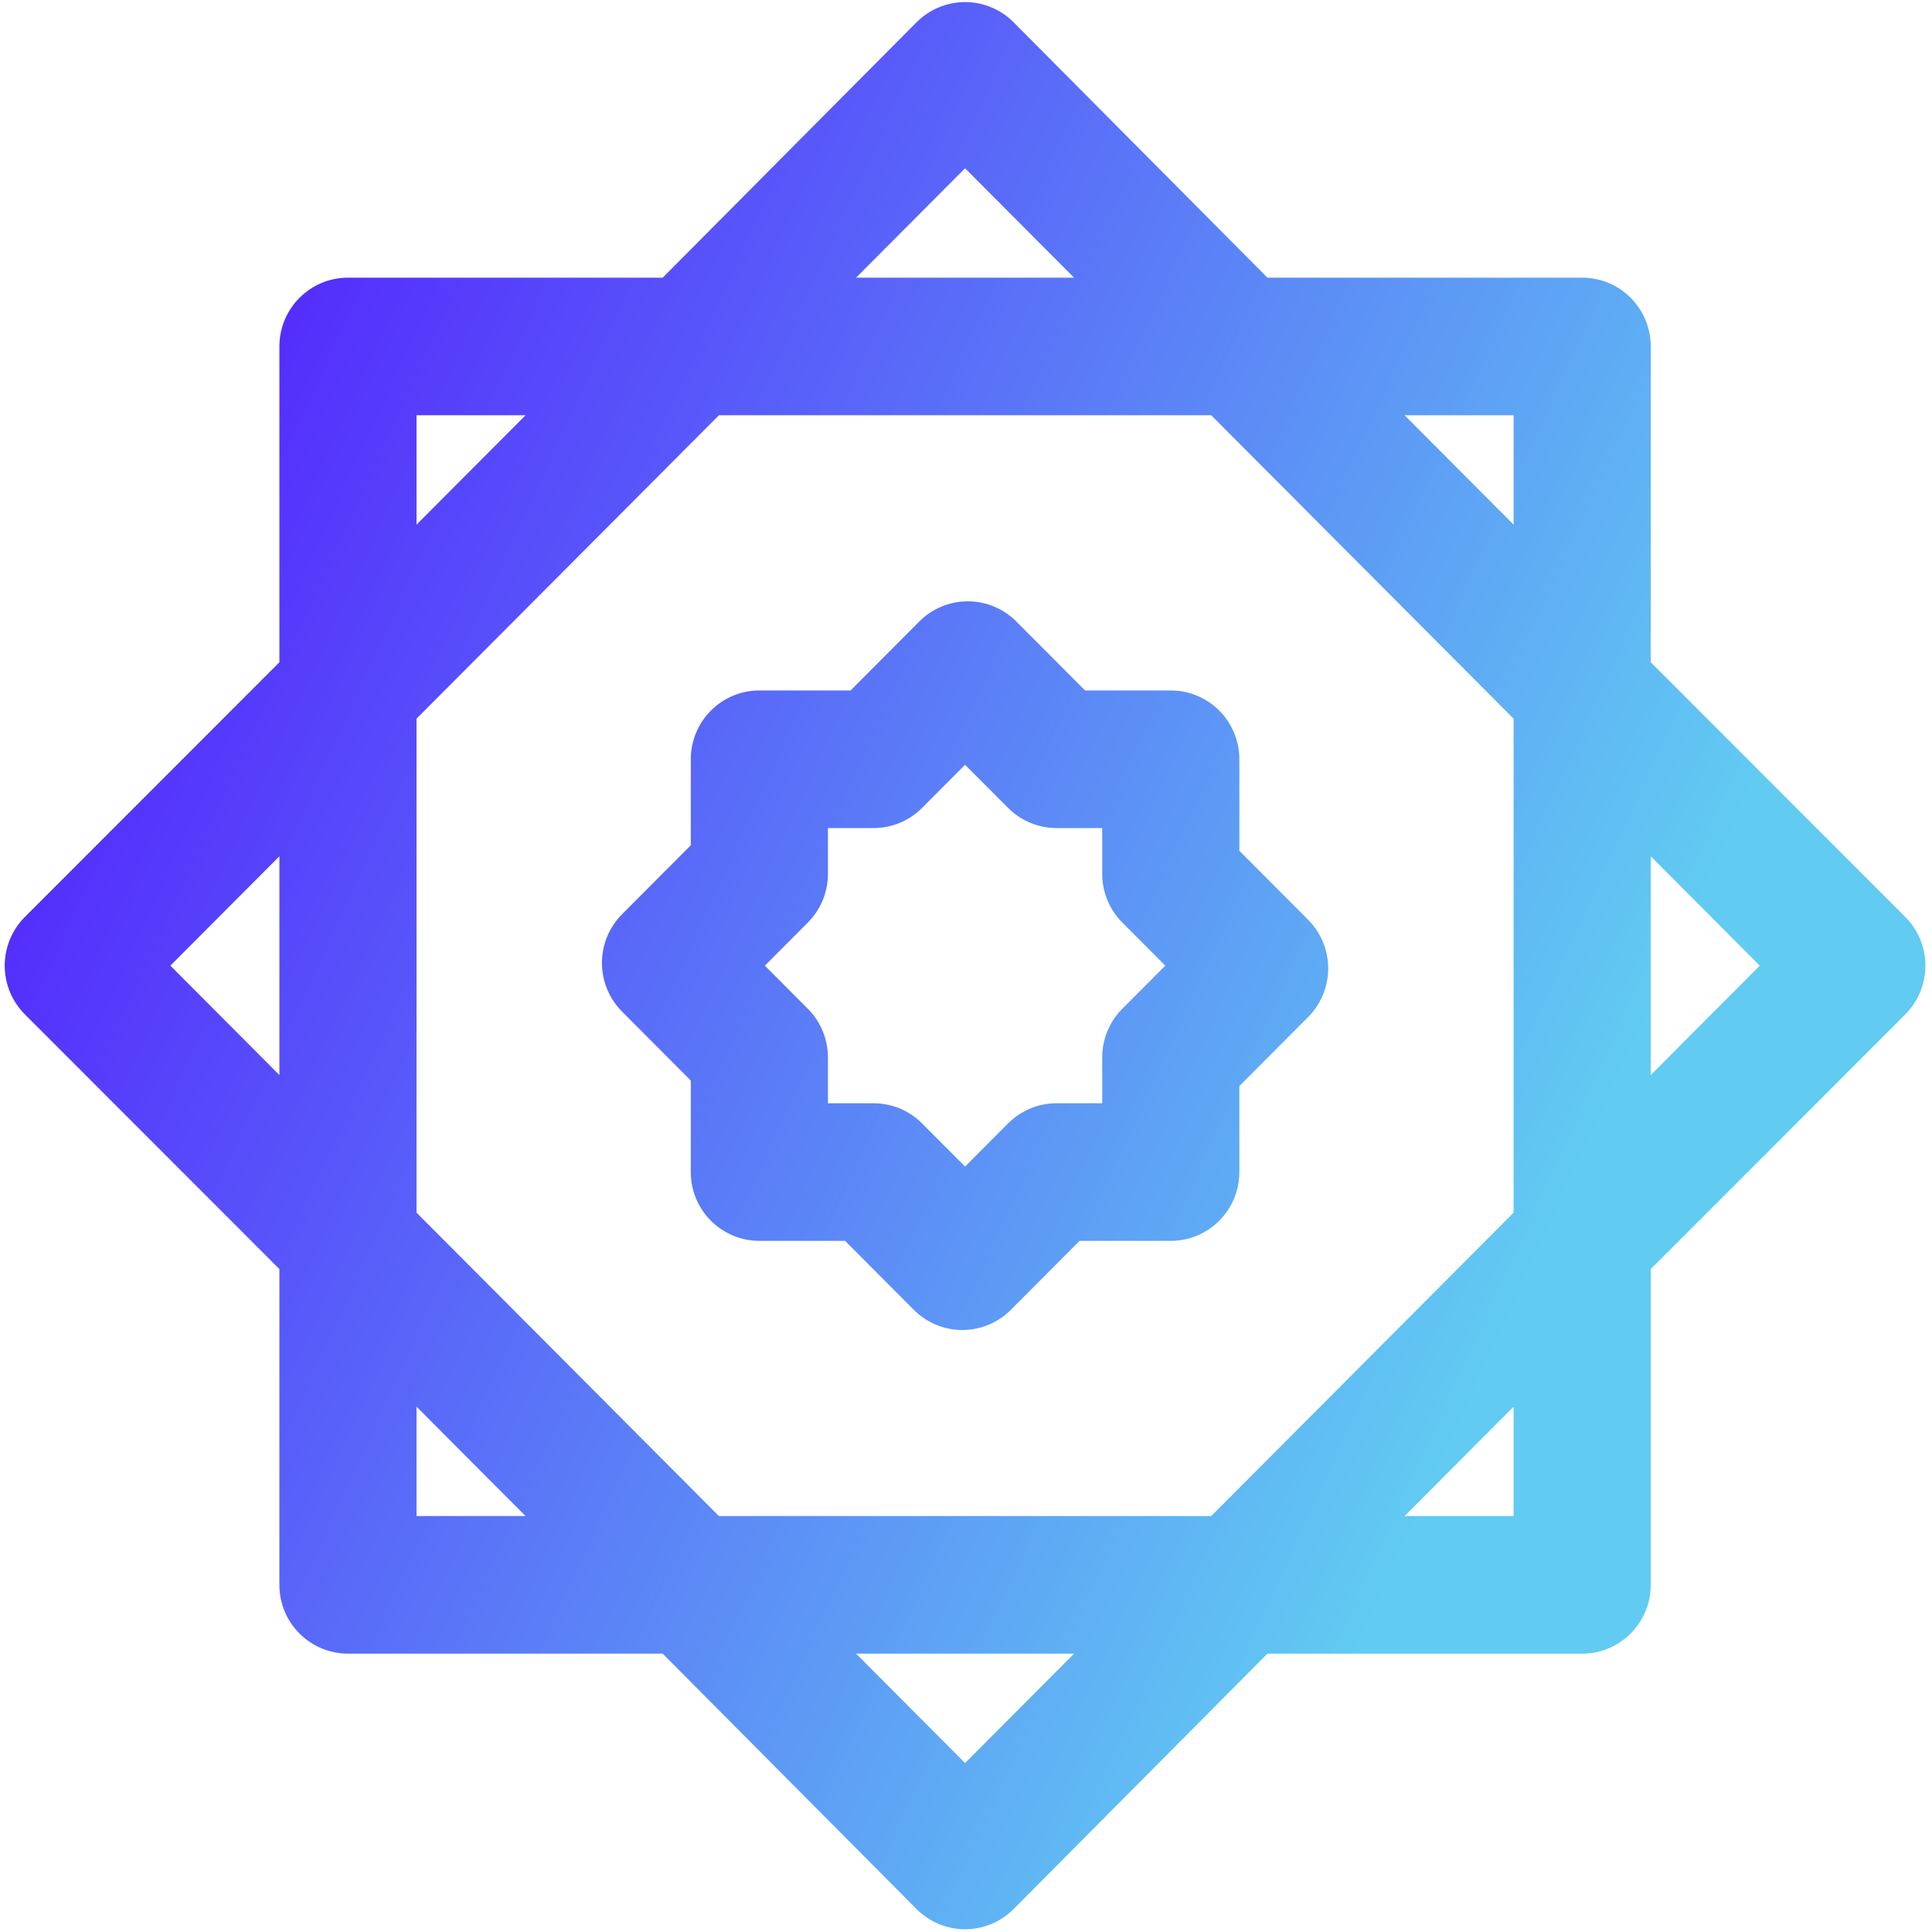
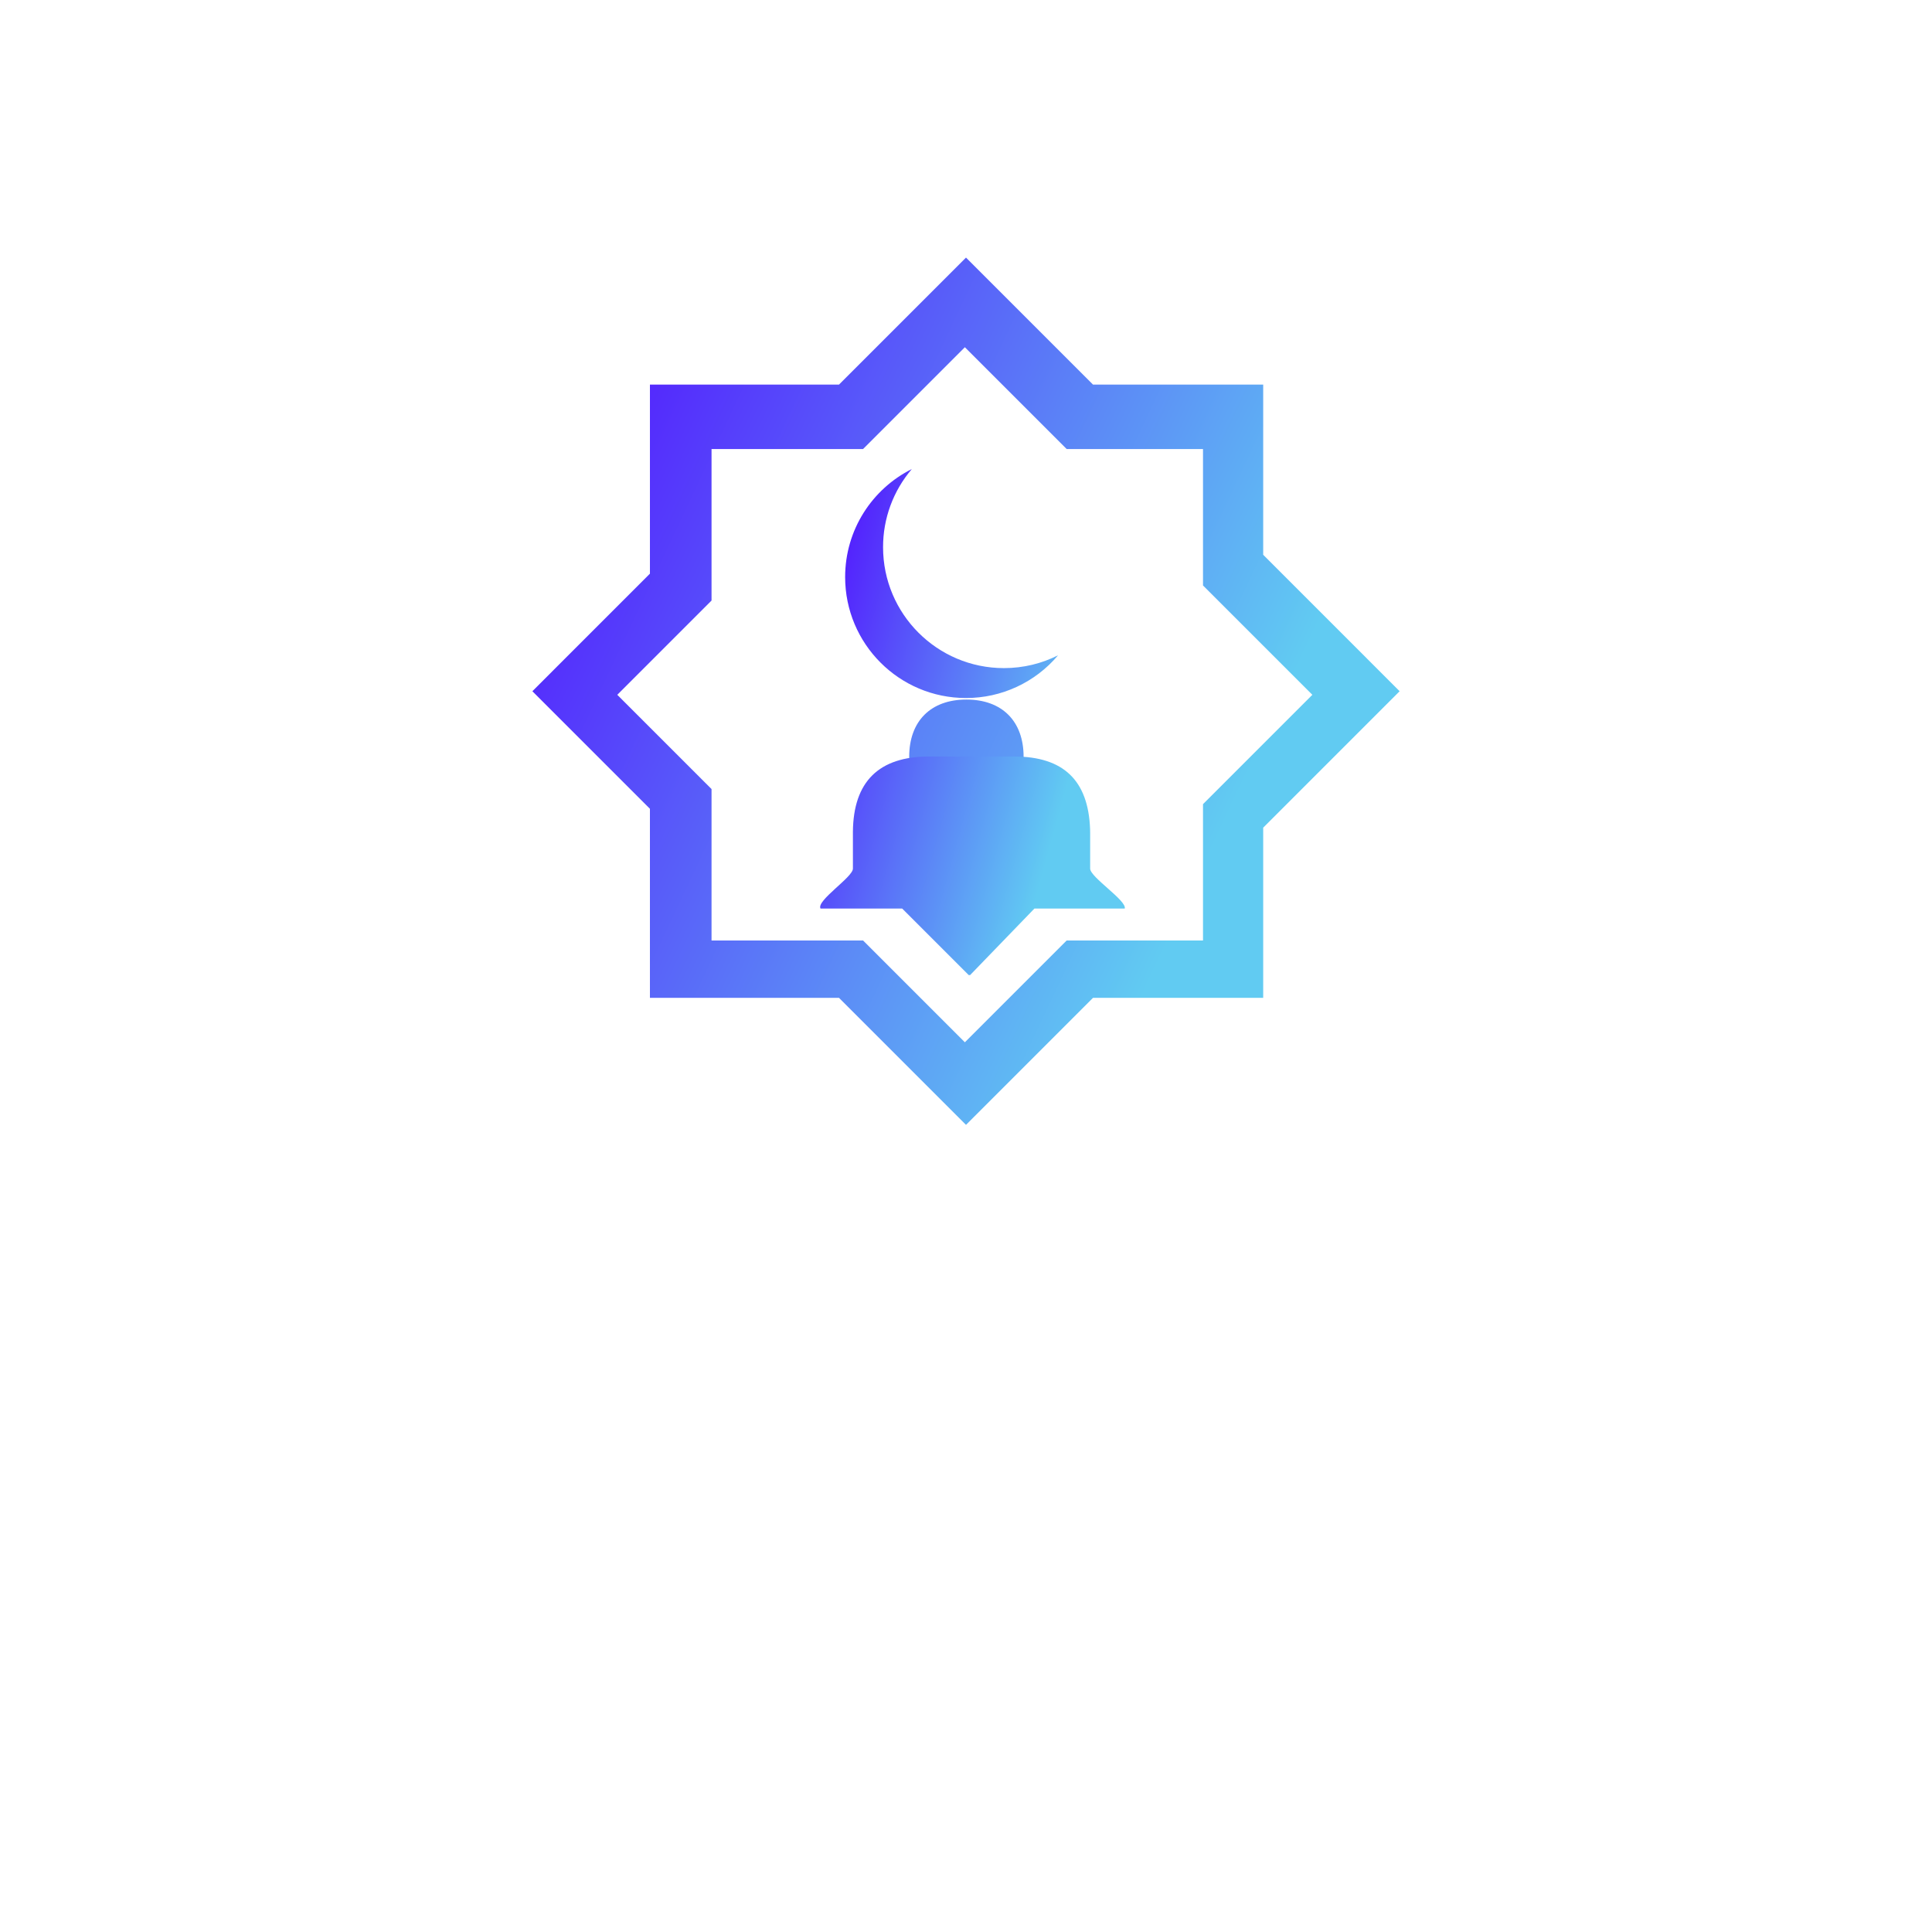
- <svg xmlns="http://www.w3.org/2000/svg" width="300" height="300" class="iconAbove">
+ <svg xmlns="http://www.w3.org/2000/svg" viewBox="0 0 300 300" width="300" height="300">
  <defs>
-     <linearGradient y2="0%" x2="100%" y1="0%" x1="0%" id="2d0b34a8-0a45-46a7-8f09-136e8ff4f189" gradientTransform="rotate(25)">
-       <stop stop-color="#5106FF" offset="0%" />
-       <stop stop-color="#61CBF2" offset="100%" />
+     <linearGradient id="ef8e489b-4579-4d59-ac2f-a7a7a3f15386" gradientTransform="rotate(25)" x1="0%" y1="0%" x2="100%" y2="0%">
+       <stop offset="0%" stop-color="#5106FF" stop-opacity="1" />
+       <stop offset="100%" stop-color="#61CBF2" stop-opacity="1" />
    </linearGradient>
  </defs>
-   <defs>
-   
-  </defs>
-   <g>
-     <g transform="matrix(10.6472, 0, 0, 10.683, 160.035, 64.5691)" fill="url(#2d0b34a8-0a45-46a7-8f09-136e8ff4f189)" id="2c50edd1-4133-4a4b-8ad1-959fefa20a31">
-       <path id="svg_3" data-name="Symbol Islam" d="m12.754,7.282l-3.71,-3.7l0,-4.59a1,1 0 0 0 -1,-1l-4.59,0l-3.7,-3.71a1,1 0 0 0 -1.42,0l-3.7,3.71l-4.59,0a1,1 0 0 0 -1,1l0,4.59l-3.71,3.7a1,1 0 0 0 0,1.42l3.71,3.7l0,4.59a1,1 0 0 0 1,1l4.59,0l3.7,3.71a1,1 0 0 0 1.42,0l3.7,-3.71l4.59,0a1,1 0 0 0 1,-1l0,-4.59l3.71,-3.7a1,1 0 0 0 0,-1.42zm-5.71,-7.29l0,1.59l-1.59,-1.59l1.59,0zm0,4.41l0,7.18l-4.41,4.41l-7.18,0l-4.41,-4.41l0,-7.18l4.41,-4.41l7.18,0l4.41,4.41zm-8,-8l1.59,1.59l-3.18,0l1.59,-1.59zm-8,3.59l1.59,0l-1.59,1.59l0,-1.59zm-3.59,8l1.59,-1.59l0,3.18l-1.59,-1.59zm3.59,8l0,-1.59l1.59,1.59l-1.59,0zm8,3.59l-1.59,-1.59l3.18,0l-1.59,1.59zm8,-3.59l-1.59,0l1.59,-1.59l0,1.59zm2,-6.41l0,-3.18l1.59,1.59l-1.59,1.59zm-14,-4.59l0,1.25l-1,1a1,1 0 0 0 0,1.42l1,1l0,1.33a1,1 0 0 0 1,1l1.25,0l1,1a1,1 0 0 0 1.42,0l1,-1l1.33,0a1,1 0 0 0 1,-1l0,-1.25l1,-1a1,1 0 0 0 0,-1.42l-1,-1l0,-1.33a1,1 0 0 0 -1,-1l-1.25,0l-1,-1a1,1 0 0 0 -1.42,0l-1,1l-1.33,0a1,1 0 0 0 -1,1zm1.71,2.37a1,1 0 0 0 0.29,-0.7l0,-0.67l0.67,0a1,1 0 0 0 0.7,-0.29l0.63,-0.63l0.63,0.63a1,1 0 0 0 0.7,0.29l0.67,0l0,0.67a1,1 0 0 0 0.29,0.7l0.63,0.63l-0.63,0.63a1,1 0 0 0 -0.29,0.7l0,0.67l-0.67,0a1,1 0 0 0 -0.7,0.29l-0.63,0.63l-0.63,-0.63a1,1 0 0 0 -0.7,-0.29l-0.67,0l0,-0.67a1,1 0 0 0 -0.29,-0.7l-0.63,-0.63l0.63,-0.63z" />
-     </g>
+   <g fill="url(#ef8e489b-4579-4d59-ac2f-a7a7a3f15386)" transform="matrix(1.465042,0,0,1.465042,76.7479,34.08123)">
+     <path d="M53.84 17.5l6.83 6.83h14.45v14.46l6.38 6.38V17.5H53.84zm-37.34 0v29.42l6.53-6.53V24.33h16.06l6.83-6.83H16.5zm58.62 44.47v14.45H60.67l-6.08 6.08H81.5V55.59l-6.38 6.38zM39.09 76.42H23.03V60.37l-6.53-6.53V82.5h28.67l-6.08-6.08zM50 4.04L29.71 24.33h9.38l10.79-10.79 10.79 10.79h9.62L50 4.04zm25.12 25.12v9.63l11.59 11.59-11.59 11.59v8.87L95.96 50 75.12 29.16zM23.03 40.39v-9.38l-6.53 6.53L4.04 50 16.5 62.46l6.53 6.53v-8.62l-6.53-6.53-3.46-3.46 9.99-9.99zm37.64 36.03L49.88 87.21 39.09 76.42h-8.63L50 95.96l19.54-19.54h-8.87zM56.105 56.945c0 3.777-12.125 3.777-12.125 0s2.286-6.062 6.062-6.062 6.063 2.285 6.063 6.062z" />
+     <path d="M63.159 64.976v3.827c0 .911 3.908 3.393 3.666 4.23h-9.571l-6.816 7.05h-.153l-7.05-7.05h-8.654c-.475-.838 3.433-3.319 3.433-4.23v-3.899-.017c.048-5.302 2.748-7.968 8.057-7.968h9.032c5.221 0 7.863 2.529 8.049 7.702v.017c.007.112.007.225.007.338zM59.76 46.19A12.737 12.737 0 0150 50.72c-7.08 0-12.81-5.74-12.81-12.82 0-5.01 2.87-9.35 7.07-11.45a12.698 12.698 0 00-3.05 8.29c0 7.07 5.74 12.81 12.81 12.81 2.07 0 4.02-.49 5.74-1.36z" />
  </g>
</svg>
